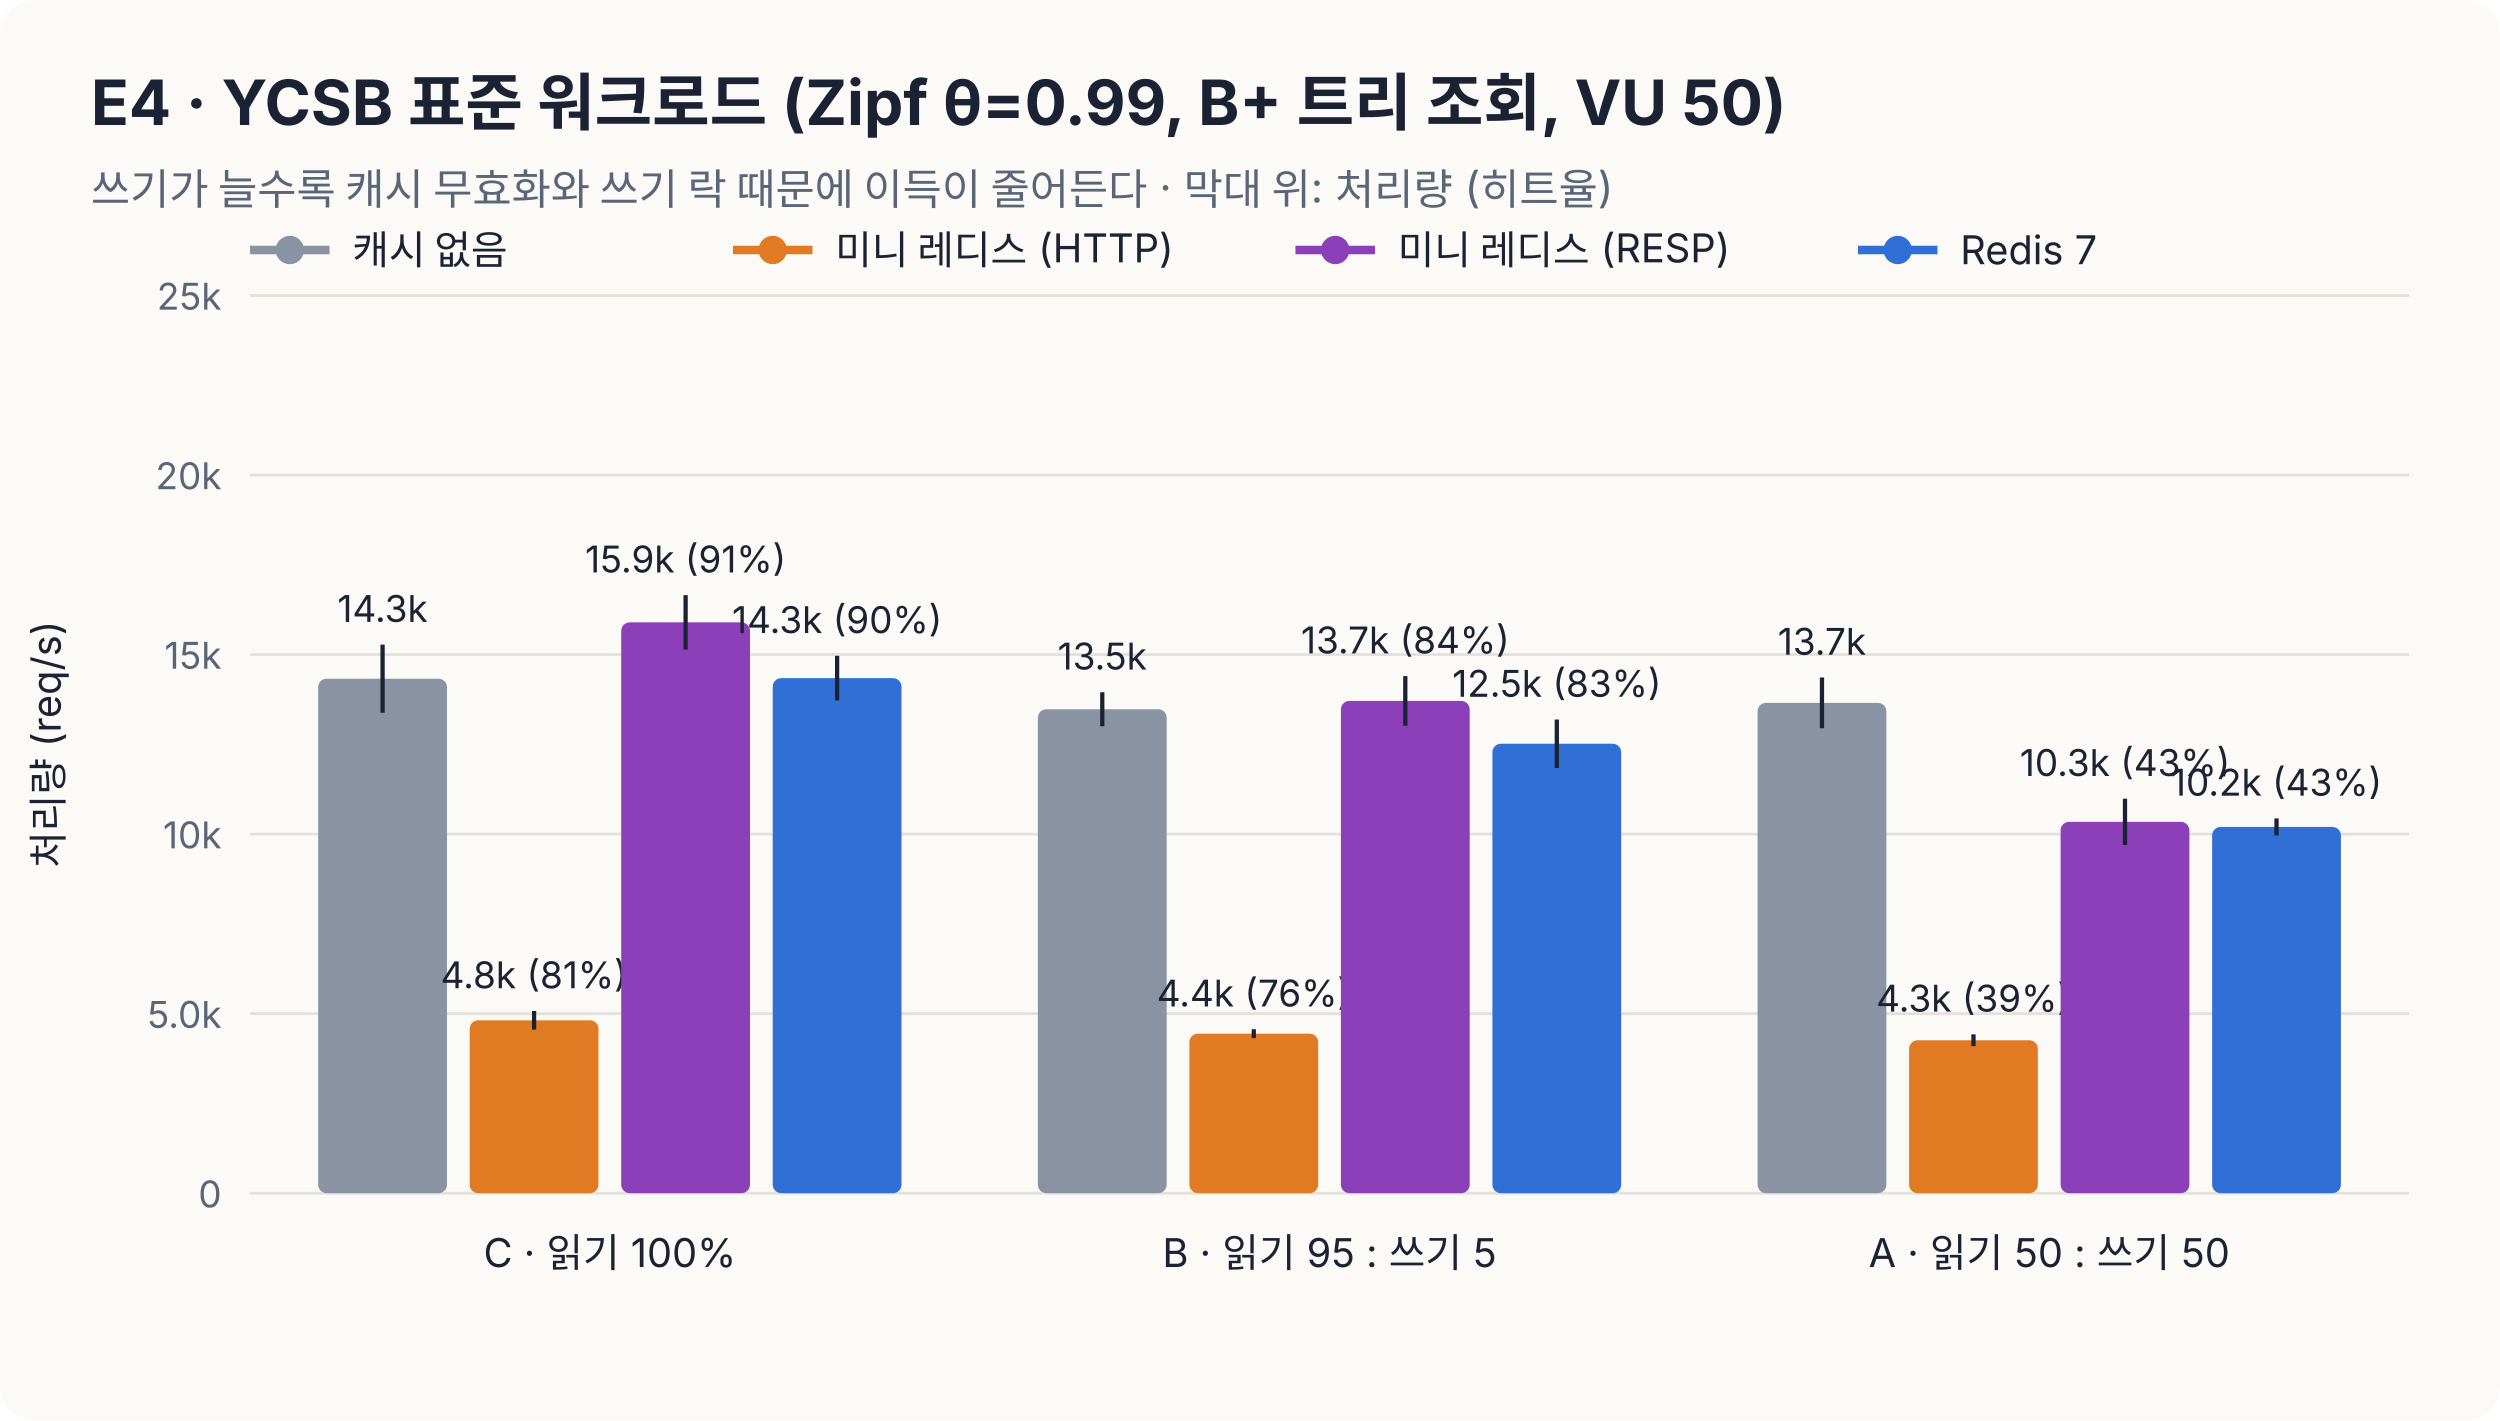
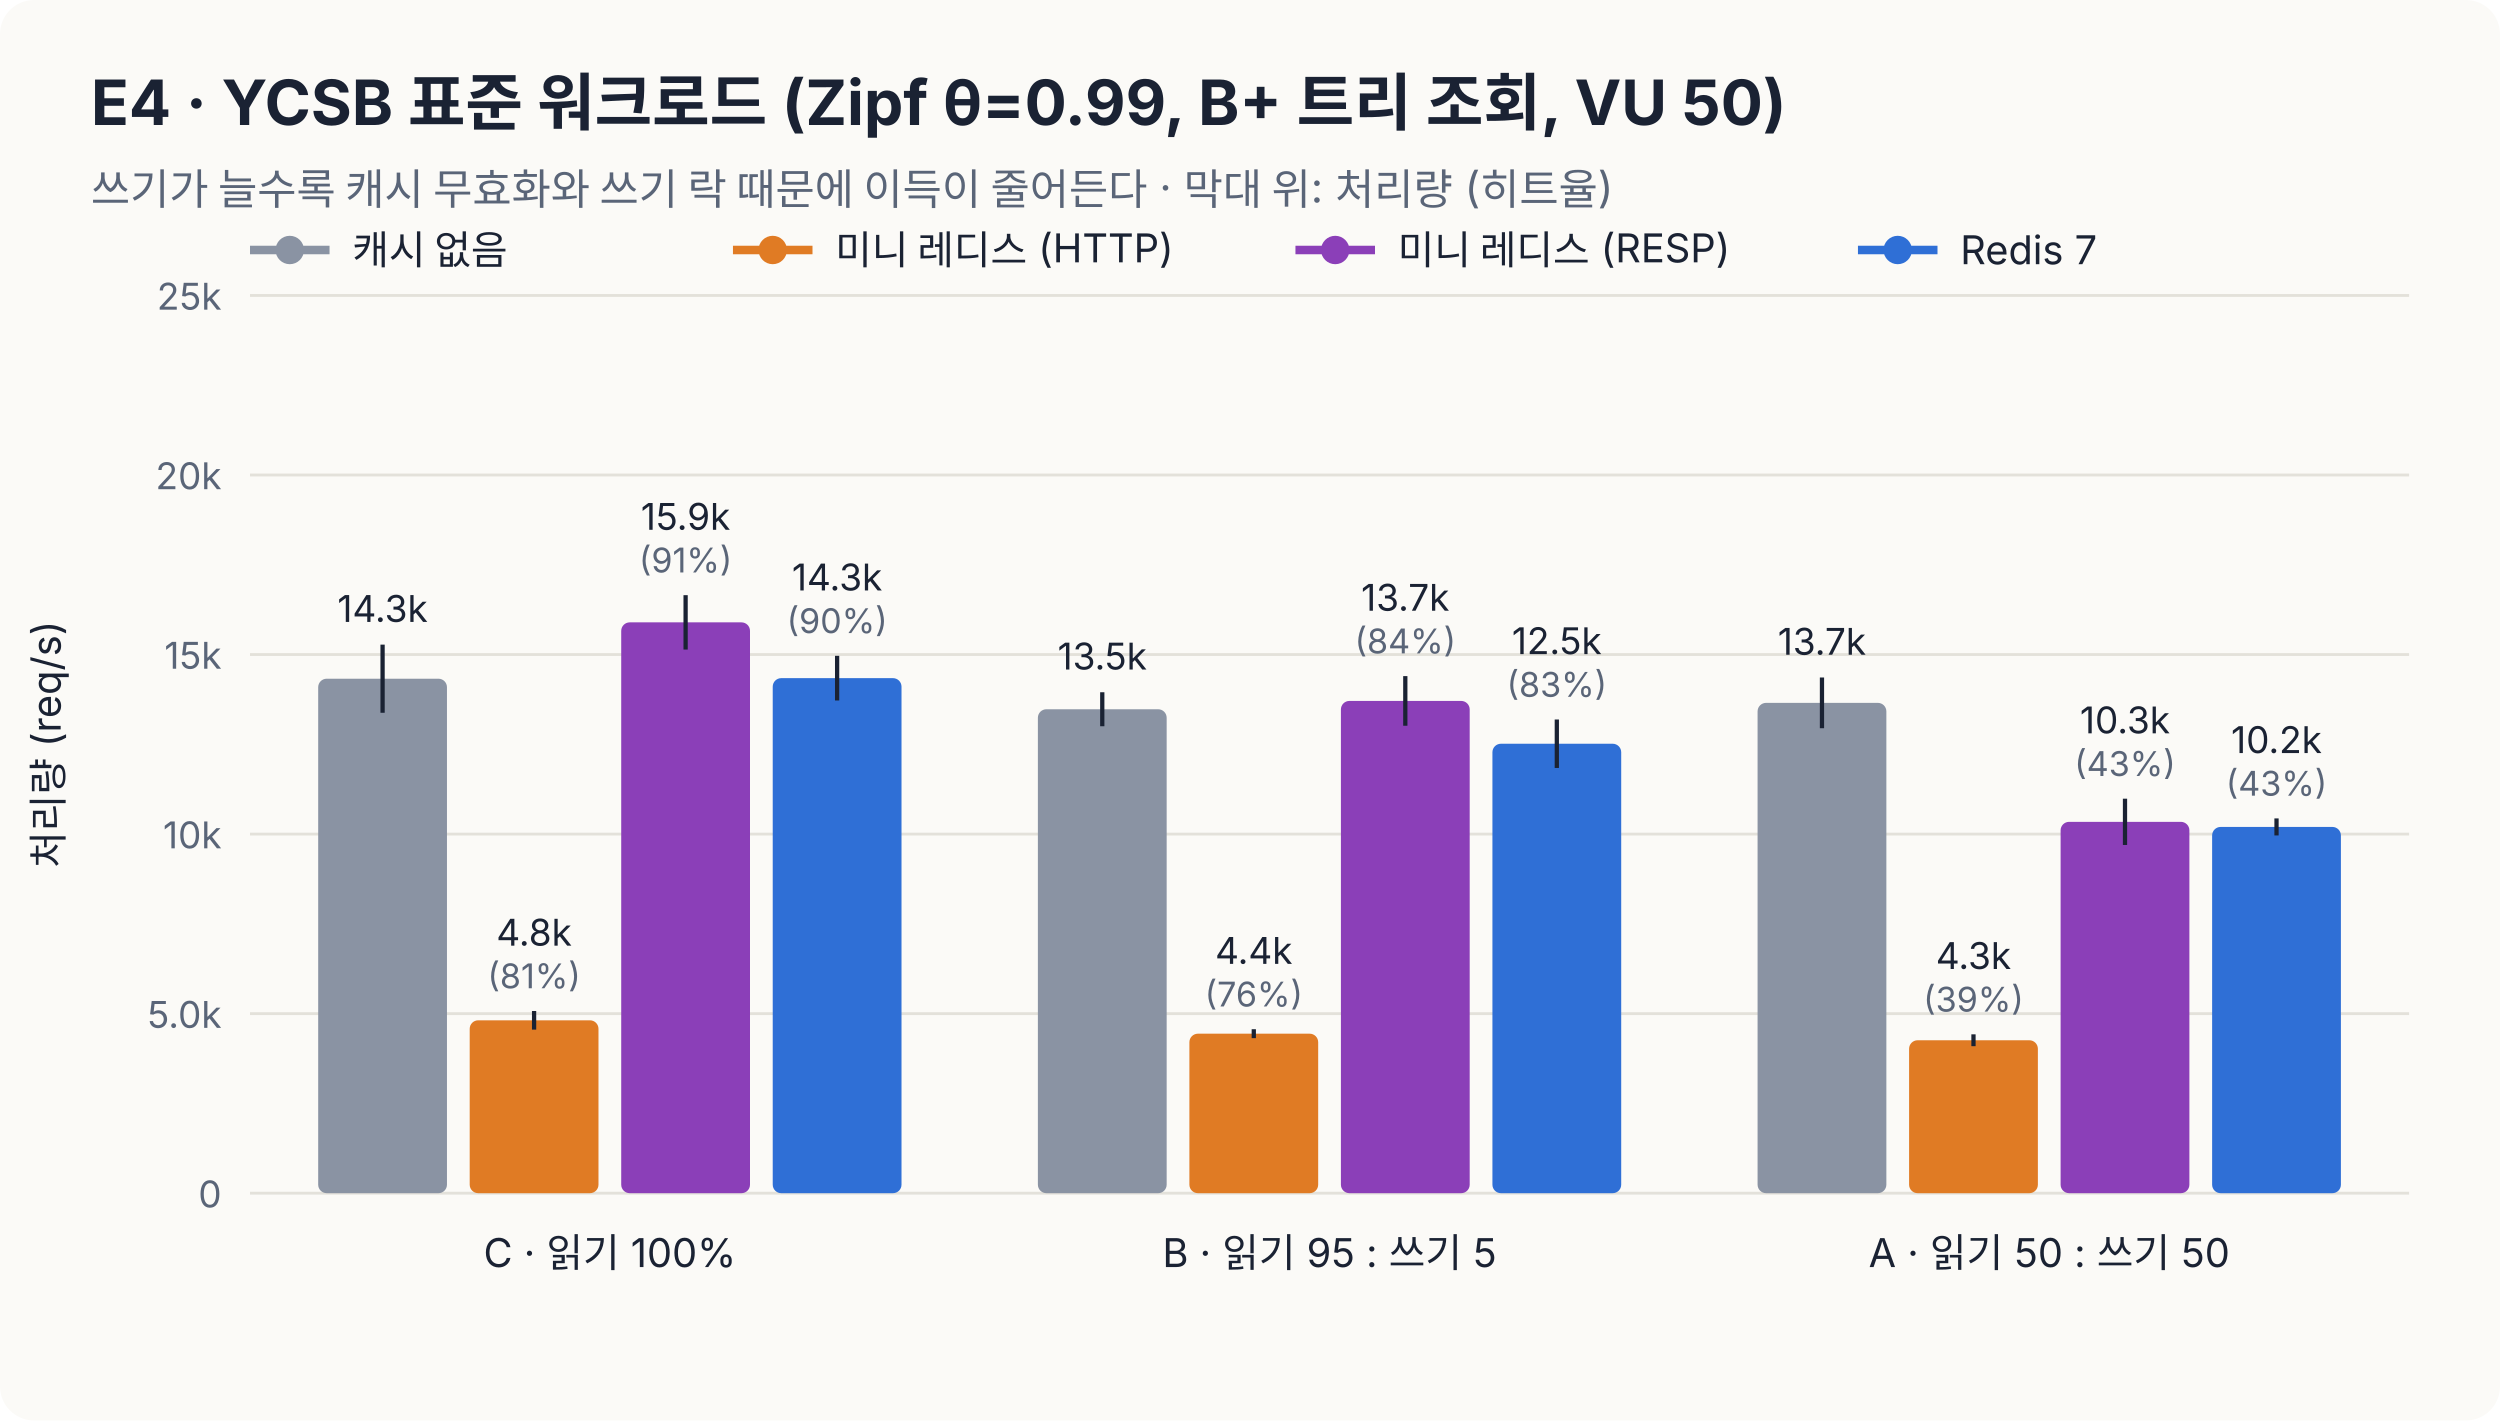
<svg xmlns="http://www.w3.org/2000/svg" viewBox="0 0 880 500" width="880" height="500" font-family="-apple-system, 'Segoe UI', 'Malgun Gothic', 'Apple SD Gothic Neo', sans-serif">
  <rect width="880" height="500" fill="#FBFAF7" rx="12" />
  <text x="32" y="44" font-size="22" font-weight="700" fill="#1A2233">E4 · YCSB 표준 워크로드 (Zipf θ=0.99, B+ 트리 조회, VU 50)</text>
  <text x="32" y="72" font-size="15" fill="#5A6578">쓰기가 늘수록 캐시 무효화와 쓰기 락 때문에 이득이 줄어든다 · 막대 위: 처리량 (히트율)</text>
  <line x1="88" y1="420" x2="848" y2="420" stroke="#E3E1DA" />
  <text x="78" y="425" font-size="13" fill="#5A6578" text-anchor="end">0</text>
  <line x1="88" y1="356.8" x2="848" y2="356.8" stroke="#E3E1DA" />
  <text x="78" y="361.8" font-size="13" fill="#5A6578" text-anchor="end">5.0k</text>
  <line x1="88" y1="293.6" x2="848" y2="293.6" stroke="#E3E1DA" />
  <text x="78" y="298.6" font-size="13" fill="#5A6578" text-anchor="end">10k</text>
  <line x1="88" y1="230.4" x2="848" y2="230.4" stroke="#E3E1DA" />
  <text x="78" y="235.4" font-size="13" fill="#5A6578" text-anchor="end">15k</text>
  <line x1="88" y1="167.2" x2="848" y2="167.2" stroke="#E3E1DA" />
  <text x="78" y="172.2" font-size="13" fill="#5A6578" text-anchor="end">20k</text>
  <line x1="88" y1="104" x2="848" y2="104" stroke="#E3E1DA" />
  <text x="78" y="109" font-size="13" fill="#5A6578" text-anchor="end">25k</text>
  <text x="22" y="262" font-size="14" fill="#1A2233" text-anchor="middle" transform="rotate(-90 22 262)">처리량 (req/s)</text>
  <rect x="112" y="238.904" width="45.333" height="181.096" fill="#8A93A3" rx="3" />
  <line x1="134.667" y1="250.898" x2="134.667" y2="226.909" stroke="#1A2233" stroke-width="1.5" />
  <text x="134.667" y="218.909" font-size="13" fill="#1A2233" text-anchor="middle">14.3k</text>
  <rect x="165.333" y="359.147" width="45.333" height="60.853" fill="#E07B24" rx="3" />
  <line x1="188" y1="362.425" x2="188" y2="355.87" stroke="#1A2233" stroke-width="1.5" />
-   <text x="188" y="347.87" font-size="13" fill="#1A2233" text-anchor="middle">4.8k (81%)</text>
+   <text x="188" y="347.87" font-size="12" fill="#5A6578" text-anchor="middle">(81%)</text>
+   <text x="188" y="332.87" font-size="13" fill="#1A2233" text-anchor="middle">4.8k</text>
  <rect x="218.667" y="219.071" width="45.333" height="200.929" fill="#8B3FB8" rx="3" />
  <line x1="241.333" y1="228.643" x2="241.333" y2="209.499" stroke="#1A2233" stroke-width="1.5" />
-   <text x="241.333" y="201.499" font-size="13" fill="#1A2233" text-anchor="middle">15.9k (91%)</text>
+   <text x="241.333" y="201.499" font-size="12" fill="#5A6578" text-anchor="middle">(91%)</text>
+   <text x="241.333" y="186.499" font-size="13" fill="#1A2233" text-anchor="middle">15.9k</text>
  <rect x="272" y="238.706" width="45.333" height="181.294" fill="#2F6FD6" rx="3" />
  <line x1="294.667" y1="246.567" x2="294.667" y2="230.845" stroke="#1A2233" stroke-width="1.5" />
-   <text x="294.667" y="222.845" font-size="13" fill="#1A2233" text-anchor="middle">14.3k (90%)</text>
+   <text x="294.667" y="222.845" font-size="12" fill="#5A6578" text-anchor="middle">(90%)</text>
+   <text x="294.667" y="207.845" font-size="13" fill="#1A2233" text-anchor="middle">14.3k</text>
  <text x="214.667" y="446" font-size="14" fill="#1A2233" text-anchor="middle">C · 읽기 100%</text>
  <rect x="365.333" y="249.654" width="45.333" height="170.346" fill="#8A93A3" rx="3" />
  <line x1="388" y1="255.639" x2="388" y2="243.669" stroke="#1A2233" stroke-width="1.5" />
  <text x="388" y="235.669" font-size="13" fill="#1A2233" text-anchor="middle">13.5k</text>
  <rect x="418.667" y="363.856" width="45.333" height="56.144" fill="#E07B24" rx="3" />
  <line x1="441.333" y1="365.428" x2="441.333" y2="362.284" stroke="#1A2233" stroke-width="1.5" />
-   <text x="441.333" y="354.284" font-size="13" fill="#1A2233" text-anchor="middle">4.4k (76%)</text>
+   <text x="441.333" y="354.284" font-size="12" fill="#5A6578" text-anchor="middle">(76%)</text>
+   <text x="441.333" y="339.284" font-size="13" fill="#1A2233" text-anchor="middle">4.4k</text>
  <rect x="472" y="246.725" width="45.333" height="173.275" fill="#8B3FB8" rx="3" />
  <line x1="494.667" y1="255.461" x2="494.667" y2="237.99" stroke="#1A2233" stroke-width="1.5" />
-   <text x="494.667" y="229.99" font-size="13" fill="#1A2233" text-anchor="middle">13.7k (84%)</text>
+   <text x="494.667" y="229.99" font-size="12" fill="#5A6578" text-anchor="middle">(84%)</text>
+   <text x="494.667" y="214.99" font-size="13" fill="#1A2233" text-anchor="middle">13.7k</text>
  <rect x="525.333" y="261.795" width="45.333" height="158.205" fill="#2F6FD6" rx="3" />
  <line x1="548" y1="270.326" x2="548" y2="253.264" stroke="#1A2233" stroke-width="1.5" />
-   <text x="548" y="245.264" font-size="13" fill="#1A2233" text-anchor="middle">12.5k (83%)</text>
+   <text x="548" y="245.264" font-size="12" fill="#5A6578" text-anchor="middle">(83%)</text>
+   <text x="548" y="230.264" font-size="13" fill="#1A2233" text-anchor="middle">12.5k</text>
  <text x="468" y="446" font-size="14" fill="#1A2233" text-anchor="middle">B · 읽기 95 : 쓰기 5</text>
  <rect x="618.667" y="247.406" width="45.333" height="172.594" fill="#8A93A3" rx="3" />
  <line x1="641.333" y1="256.335" x2="641.333" y2="238.478" stroke="#1A2233" stroke-width="1.5" />
  <text x="641.333" y="230.478" font-size="13" fill="#1A2233" text-anchor="middle">13.7k</text>
  <rect x="672" y="366.171" width="45.333" height="53.829" fill="#E07B24" rx="3" />
  <line x1="694.667" y1="368.258" x2="694.667" y2="364.085" stroke="#1A2233" stroke-width="1.5" />
-   <text x="694.667" y="356.085" font-size="13" fill="#1A2233" text-anchor="middle">4.3k (39%)</text>
+   <text x="694.667" y="356.085" font-size="12" fill="#5A6578" text-anchor="middle">(39%)</text>
+   <text x="694.667" y="341.085" font-size="13" fill="#1A2233" text-anchor="middle">4.3k</text>
  <rect x="725.333" y="289.286" width="45.333" height="130.714" fill="#8B3FB8" rx="3" />
  <line x1="748" y1="297.432" x2="748" y2="281.139" stroke="#1A2233" stroke-width="1.5" />
-   <text x="748" y="273.139" font-size="13" fill="#1A2233" text-anchor="middle">10.3k (43%)</text>
+   <text x="748" y="273.139" font-size="12" fill="#5A6578" text-anchor="middle">(43%)</text>
+   <text x="748" y="258.139" font-size="13" fill="#1A2233" text-anchor="middle">10.3k</text>
  <rect x="778.667" y="291.079" width="45.333" height="128.921" fill="#2F6FD6" rx="3" />
  <line x1="801.333" y1="294.076" x2="801.333" y2="288.081" stroke="#1A2233" stroke-width="1.5" />
-   <text x="801.333" y="280.081" font-size="13" fill="#1A2233" text-anchor="middle">10.2k (43%)</text>
+   <text x="801.333" y="280.081" font-size="12" fill="#5A6578" text-anchor="middle">(43%)</text>
+   <text x="801.333" y="265.081" font-size="13" fill="#1A2233" text-anchor="middle">10.2k</text>
  <text x="721.333" y="446" font-size="14" fill="#1A2233" text-anchor="middle">A · 읽기 50 : 쓰기 50</text>
  <line x1="88" y1="88" x2="116" y2="88" stroke="#8A93A3" stroke-width="3" />
  <circle cx="102" cy="88" r="5" fill="#8A93A3" />
  <text x="124" y="93" font-size="14" fill="#1A2233">캐시 없음</text>
  <line x1="258" y1="88" x2="286" y2="88" stroke="#E07B24" stroke-width="3" />
  <circle cx="272" cy="88" r="5" fill="#E07B24" />
  <text x="294" y="93" font-size="14" fill="#1A2233">미니 레디스 (HTTP)</text>
  <line x1="456" y1="88" x2="484" y2="88" stroke="#8B3FB8" stroke-width="3" />
  <circle cx="470" cy="88" r="5" fill="#8B3FB8" />
  <text x="492" y="93" font-size="14" fill="#1A2233">미니 레디스 (RESP)</text>
  <line x1="654" y1="88" x2="682" y2="88" stroke="#2F6FD6" stroke-width="3" />
  <circle cx="668" cy="88" r="5" fill="#2F6FD6" />
  <text x="690" y="93" font-size="14" fill="#1A2233">Redis 7</text>
</svg>
